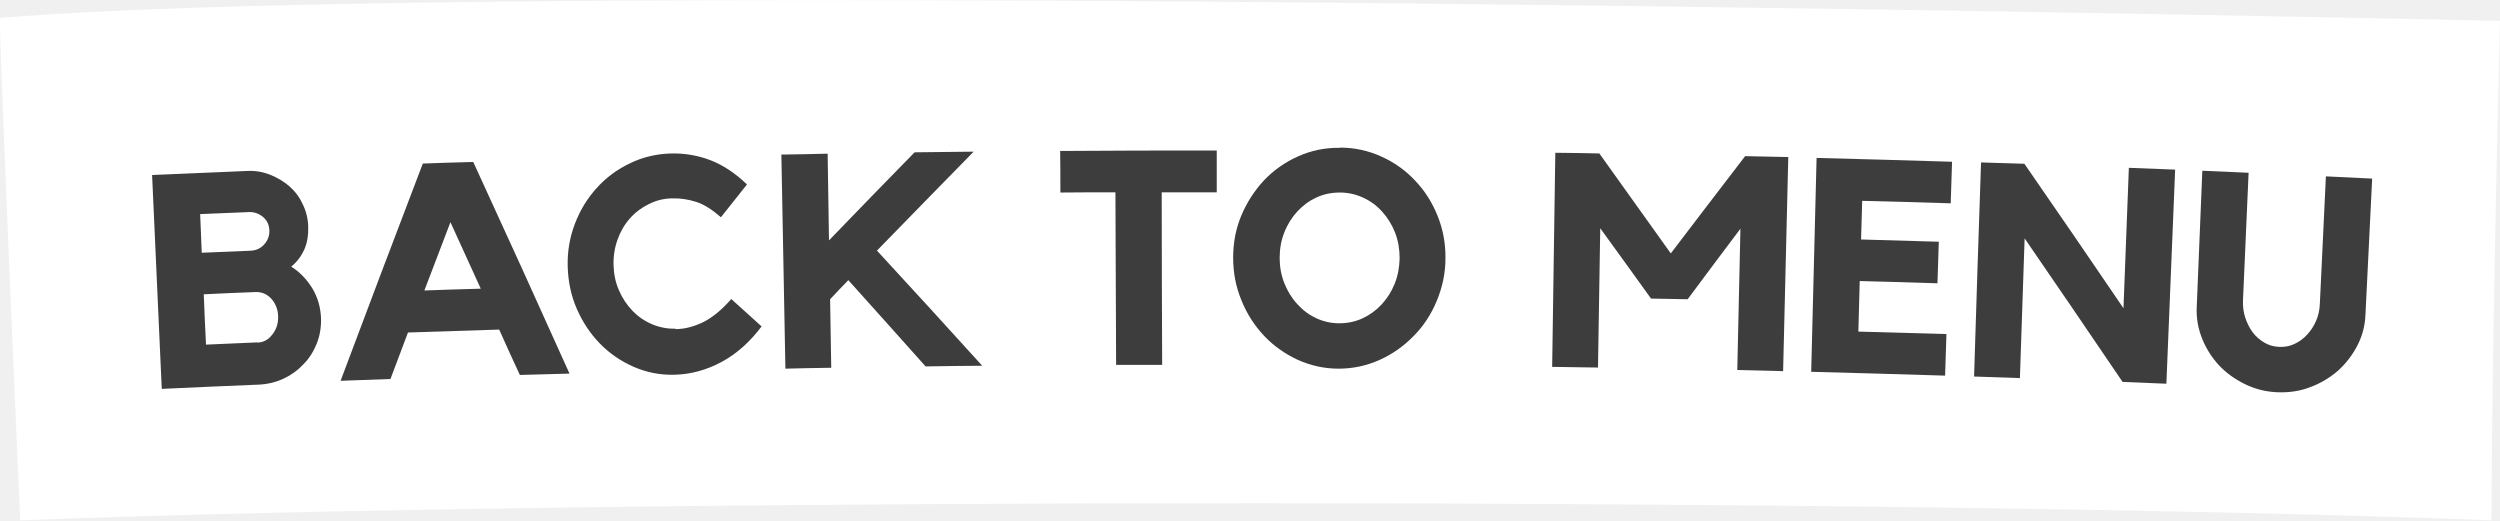
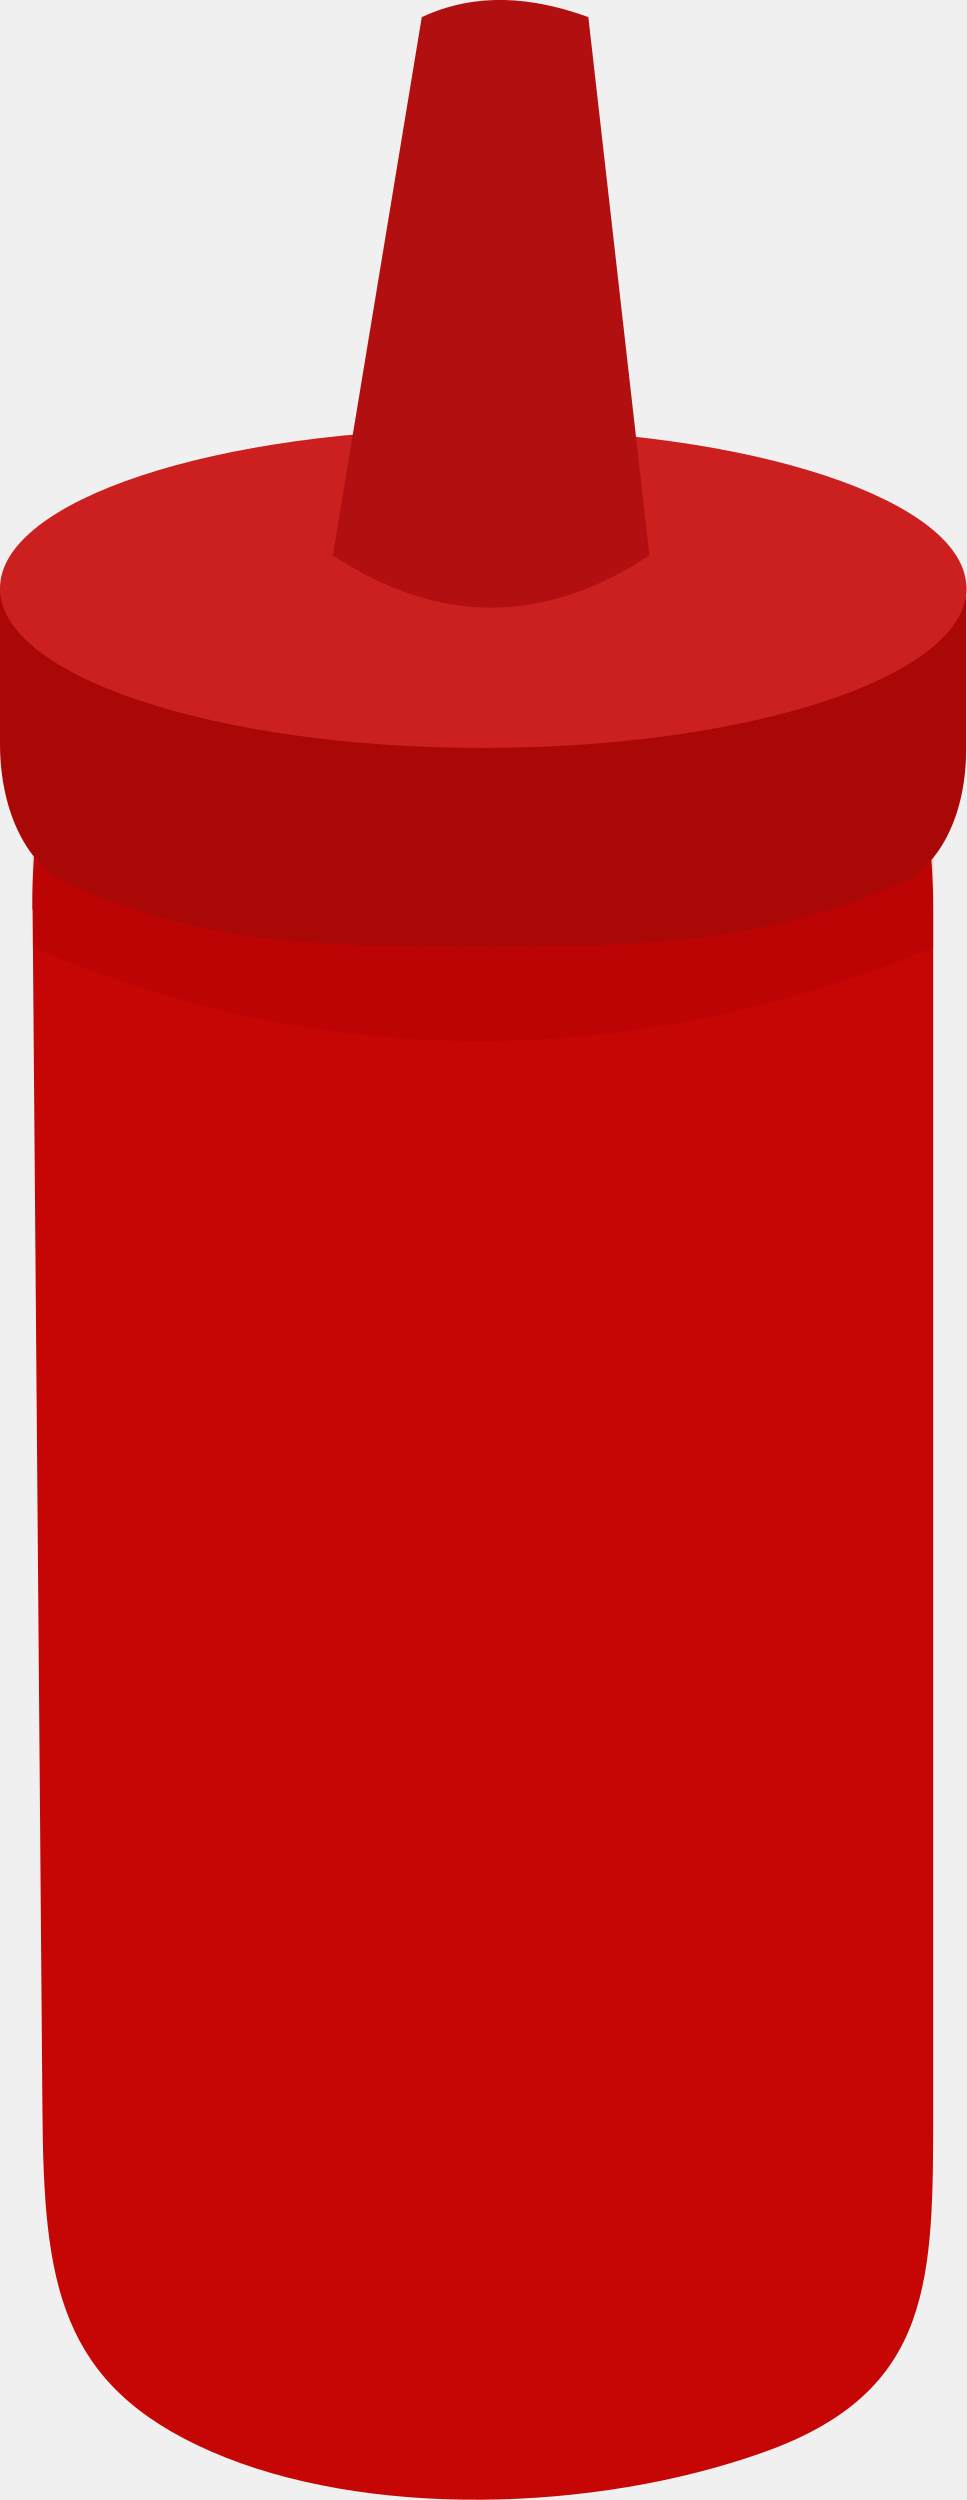
- <svg xmlns="http://www.w3.org/2000/svg" id="Layer_2" data-name="Layer 2" viewBox="0 0 111.28 23.16">
+ <svg xmlns="http://www.w3.org/2000/svg" viewBox="0 0 30.51 78.95">
  <defs>
    <style>
      .cls-1 {
-         fill: #3d3d3d;
+         isolation: isolate;
      }

-       .cls-1, .cls-2 {
+       .cls-2 {
+         fill: #c60505;
+       }
+ 
+       .cls-2, .cls-3, .cls-4, .cls-5, .cls-6 {
        stroke-width: 0px;
      }

-       .cls-2 {
-         fill: #fff;
+       .cls-3 {
+         fill: #cc1f1f;
+       }
+ 
+       .cls-4 {
+         fill: #aa0707;
+       }
+ 
+       .cls-5 {
+         fill: #b21010;
+       }
+ 
+       .cls-6 {
+         fill: #bf3c3c;
+         mix-blend-mode: multiply;
+         opacity: .2;
      }
    </style>
  </defs>
-   <g id="Layer_2-2" data-name="Layer 2">
-     <path class="cls-2" d="M111.28.92c-.38,15.24-.38,22.24-.38,22.24-26-1-83.42-1.03-110,0C.9,23.16-.06,1.41,0,.8c22.03-1.86,111.28.13,111.28.13Z" />
-     <g>
-       <path class="cls-1" d="M12.95,11.86c.39.24.7.57.95.97.24.4.37.84.39,1.34.01.39-.05.77-.19,1.12-.14.35-.33.66-.59.92-.25.27-.54.48-.88.64-.34.16-.71.25-1.1.27-1.44.06-2.89.12-4.33.19-.14-3.17-.29-6.35-.43-9.52,1.41-.06,2.82-.12,4.23-.18.36-.02.7.04,1.03.17.32.13.61.3.86.52.25.22.45.49.59.8.15.31.23.64.24,1,.01.38-.05.73-.18,1.02-.14.3-.33.55-.59.76ZM11.46,15.25c.27-.01.49-.13.67-.37.18-.23.26-.5.25-.81-.01-.31-.12-.57-.31-.78-.2-.21-.43-.3-.7-.29-.77.03-1.53.06-2.3.1.03.75.06,1.5.1,2.24.76-.03,1.53-.07,2.29-.1ZM8.99,11.25c.72-.03,1.44-.06,2.16-.09.24-.01.45-.1.61-.28.16-.18.24-.39.23-.63-.01-.24-.1-.44-.28-.59-.18-.15-.39-.23-.63-.22-.72.03-1.44.06-2.17.09.02.57.05,1.15.07,1.72Z" />
-       <path class="cls-1" d="M21.07,7.22c1.44,3.13,2.87,6.27,4.28,9.41-.74.02-1.47.04-2.21.06-.31-.67-.62-1.34-.92-2.02-1.35.04-2.7.09-4.06.13-.26.69-.52,1.38-.78,2.07-.74.03-1.48.05-2.22.08,1.21-3.23,2.43-6.45,3.66-9.67.75-.03,1.49-.05,2.24-.07ZM21.4,12.85c-.45-.99-.9-1.97-1.35-2.96-.39,1.01-.77,2.03-1.16,3.04.84-.03,1.67-.06,2.51-.08Z" />
-       <path class="cls-1" d="M30.06,14.65c.43,0,.85-.12,1.26-.32.41-.21.82-.55,1.23-1.02.45.41.9.81,1.35,1.22-.52.69-1.11,1.22-1.78,1.58-.67.36-1.36.55-2.08.57-.65.02-1.25-.1-1.83-.35-.57-.25-1.07-.59-1.5-1.03-.43-.44-.77-.95-1.03-1.54-.26-.59-.39-1.22-.41-1.89-.02-.67.09-1.31.32-1.91.23-.6.55-1.13.97-1.59.41-.46.91-.83,1.48-1.1.57-.28,1.18-.42,1.84-.44.61-.01,1.19.09,1.74.3.55.21,1.1.57,1.63,1.08-.39.49-.78.98-1.16,1.46-.39-.34-.75-.57-1.09-.68-.34-.11-.7-.17-1.07-.16-.37,0-.72.09-1.04.25-.33.16-.61.37-.85.64-.24.27-.42.58-.55.94-.13.36-.19.74-.18,1.14.01.4.09.78.24,1.12.15.35.35.65.6.91.25.26.54.46.87.6.33.14.68.21,1.05.2Z" />
-       <path class="cls-1" d="M39.04,11.16c1.57,1.7,3.13,3.41,4.68,5.12-.84,0-1.68.02-2.52.03-1.14-1.28-2.29-2.56-3.44-3.84-.27.28-.54.56-.81.85.02,1.02.03,2.03.05,3.05-.68.01-1.36.02-2.04.04-.06-3.18-.12-6.36-.18-9.53.69-.01,1.38-.02,2.06-.04.02,1.29.04,2.57.06,3.86,1.26-1.31,2.53-2.61,3.81-3.92.88-.01,1.76-.02,2.63-.03-1.44,1.47-2.88,2.94-4.31,4.41Z" />
-       <path class="cls-1" d="M47.18,6.72c2.33-.02,4.65-.02,6.98-.02,0,.62,0,1.24,0,1.86-.82,0-1.64,0-2.45,0,0,2.56.01,5.12.02,7.68-.68,0-1.36,0-2.05,0-.01-2.56-.02-5.12-.03-7.68-.82,0-1.64,0-2.45.01,0-.62,0-1.24-.01-1.86Z" />
-       <path class="cls-1" d="M59.65,6.57c.65,0,1.27.14,1.84.4.58.26,1.08.62,1.5,1.07.43.45.76.97,1,1.57.24.59.36,1.23.35,1.9,0,.66-.14,1.29-.39,1.89-.25.6-.59,1.12-1.03,1.56-.43.44-.93.8-1.51,1.06-.58.26-1.19.39-1.83.39-.65,0-1.25-.14-1.83-.4-.57-.27-1.07-.62-1.49-1.07-.42-.45-.76-.97-1-1.57-.25-.6-.37-1.23-.37-1.9,0-.67.12-1.3.37-1.89.25-.59.59-1.11,1.01-1.56.43-.45.93-.8,1.51-1.06.58-.26,1.2-.39,1.85-.38ZM59.61,14.39c.37,0,.71-.07,1.04-.22.32-.15.61-.36.85-.62.24-.26.44-.57.58-.92.14-.35.21-.72.22-1.13,0-.4-.06-.78-.2-1.14-.14-.36-.33-.66-.57-.93-.24-.27-.52-.48-.85-.63-.32-.15-.67-.23-1.04-.23-.37,0-.72.07-1.04.22-.33.15-.61.36-.85.62-.24.26-.44.57-.58.93-.14.35-.21.73-.21,1.14,0,.4.07.78.21,1.13.14.35.33.66.57.92.24.27.52.48.84.63.32.15.67.23,1.03.23Z" />
-       <path class="cls-1" d="M77.66,6.95c.65.01,1.3.03,1.94.04-.08,3.18-.15,6.35-.23,9.53-.68-.02-1.36-.03-2.04-.05.05-2.1.09-4.19.14-6.29-.79,1.05-1.57,2.09-2.35,3.14-.54-.01-1.09-.02-1.63-.03-.75-1.04-1.5-2.09-2.26-3.13-.03,2.07-.07,4.13-.1,6.2-.68-.01-1.36-.02-2.04-.03.05-3.18.09-6.36.14-9.53.65,0,1.31.02,1.96.03,1.06,1.48,2.12,2.97,3.18,4.45,1.1-1.44,2.2-2.89,3.31-4.33Z" />
-       <path class="cls-1" d="M80.88,7.03c2,.05,4.01.11,6.01.17-.02.62-.04,1.24-.06,1.85-1.31-.04-2.63-.08-3.94-.11-.02.57-.03,1.15-.05,1.72,1.15.03,2.31.07,3.46.1-.02.62-.04,1.24-.06,1.85-1.15-.04-2.3-.07-3.46-.1-.02.75-.04,1.5-.06,2.25,1.31.04,2.61.07,3.92.11-.02.62-.04,1.24-.06,1.85-1.99-.06-3.97-.12-5.96-.17.08-3.18.16-6.35.24-9.53Z" />
-       <path class="cls-1" d="M94.76,7.47c.69.03,1.37.05,2.06.08-.13,3.18-.26,6.35-.39,9.53-.65-.03-1.3-.05-1.95-.08-1.44-2.13-2.9-4.26-4.36-6.39-.07,2.07-.14,4.15-.21,6.22-.68-.02-1.36-.05-2.04-.07.1-3.18.2-6.35.31-9.53.64.02,1.29.04,1.93.06,1.48,2.14,2.95,4.28,4.41,6.43.08-2.09.16-4.17.24-6.26Z" />
-       <path class="cls-1" d="M103.53,7.85c.69.03,1.37.07,2.06.1-.1,2.03-.2,4.06-.3,6.08-.02.47-.14.93-.36,1.35-.22.43-.51.8-.86,1.12-.36.31-.77.56-1.23.73-.46.18-.95.25-1.47.23-.51-.02-.99-.14-1.44-.36-.45-.22-.84-.5-1.16-.84-.32-.35-.57-.74-.75-1.19-.18-.45-.26-.91-.24-1.38.08-2.03.17-4.06.25-6.09.69.03,1.37.06,2.06.09-.08,1.89-.17,3.79-.25,5.68-.01.27.02.52.1.77.08.24.19.46.33.65.14.19.32.34.52.46.2.12.42.18.66.19.24.01.47-.03.68-.13.21-.1.4-.23.56-.41.17-.18.3-.38.4-.61.1-.23.16-.48.17-.75.09-1.89.18-3.79.27-5.68Z" />
+   <g class="cls-1">
+     <g id="Layer_2" data-name="Layer 2">
+       <g id="Layer_1-2" data-name="Layer 1">
+         <g>
+           <path class="cls-2" d="M1.03,28.73l.31,37.92c.04,5.43.5,8.66,5.33,10.77s12.07,1.94,17.45.02,5.35-5.44,5.35-10.94V28.66c0-6.61-3.26-11.67-6.97-10.93-4.76.95-9.61.88-14.52-.12-3.74-.76-7.02,4.44-6.96,11.12Z" />
+           <path class="cls-6" d="M29.48,29.92c-9.56,3.91-19.05,3.98-28.45,0v-12.06h28.45v12.06Z" />
+           <path class="cls-4" d="M30.51,23.67c0,2.12-.88,3.68-2,4.19-4.52,2.04-8.99,2.04-13.43,2.04s-8.57,0-12.98-2.01c-1.18-.54-2.1-2.18-2.1-4.41v-4.94h30.51v5.13Z" />
+           <ellipse class="cls-3" cx="15.26" cy="18.58" rx="15.26" ry="5.04" />
+           <path class="cls-5" d="M10.51,17.54L13.32.54c1.73-.8,3.49-.64,5.26,0l1.93,17c-3.33,2.2-6.67,2.2-10,0Z" />
+         </g>
+       </g>
    </g>
  </g>
</svg>
